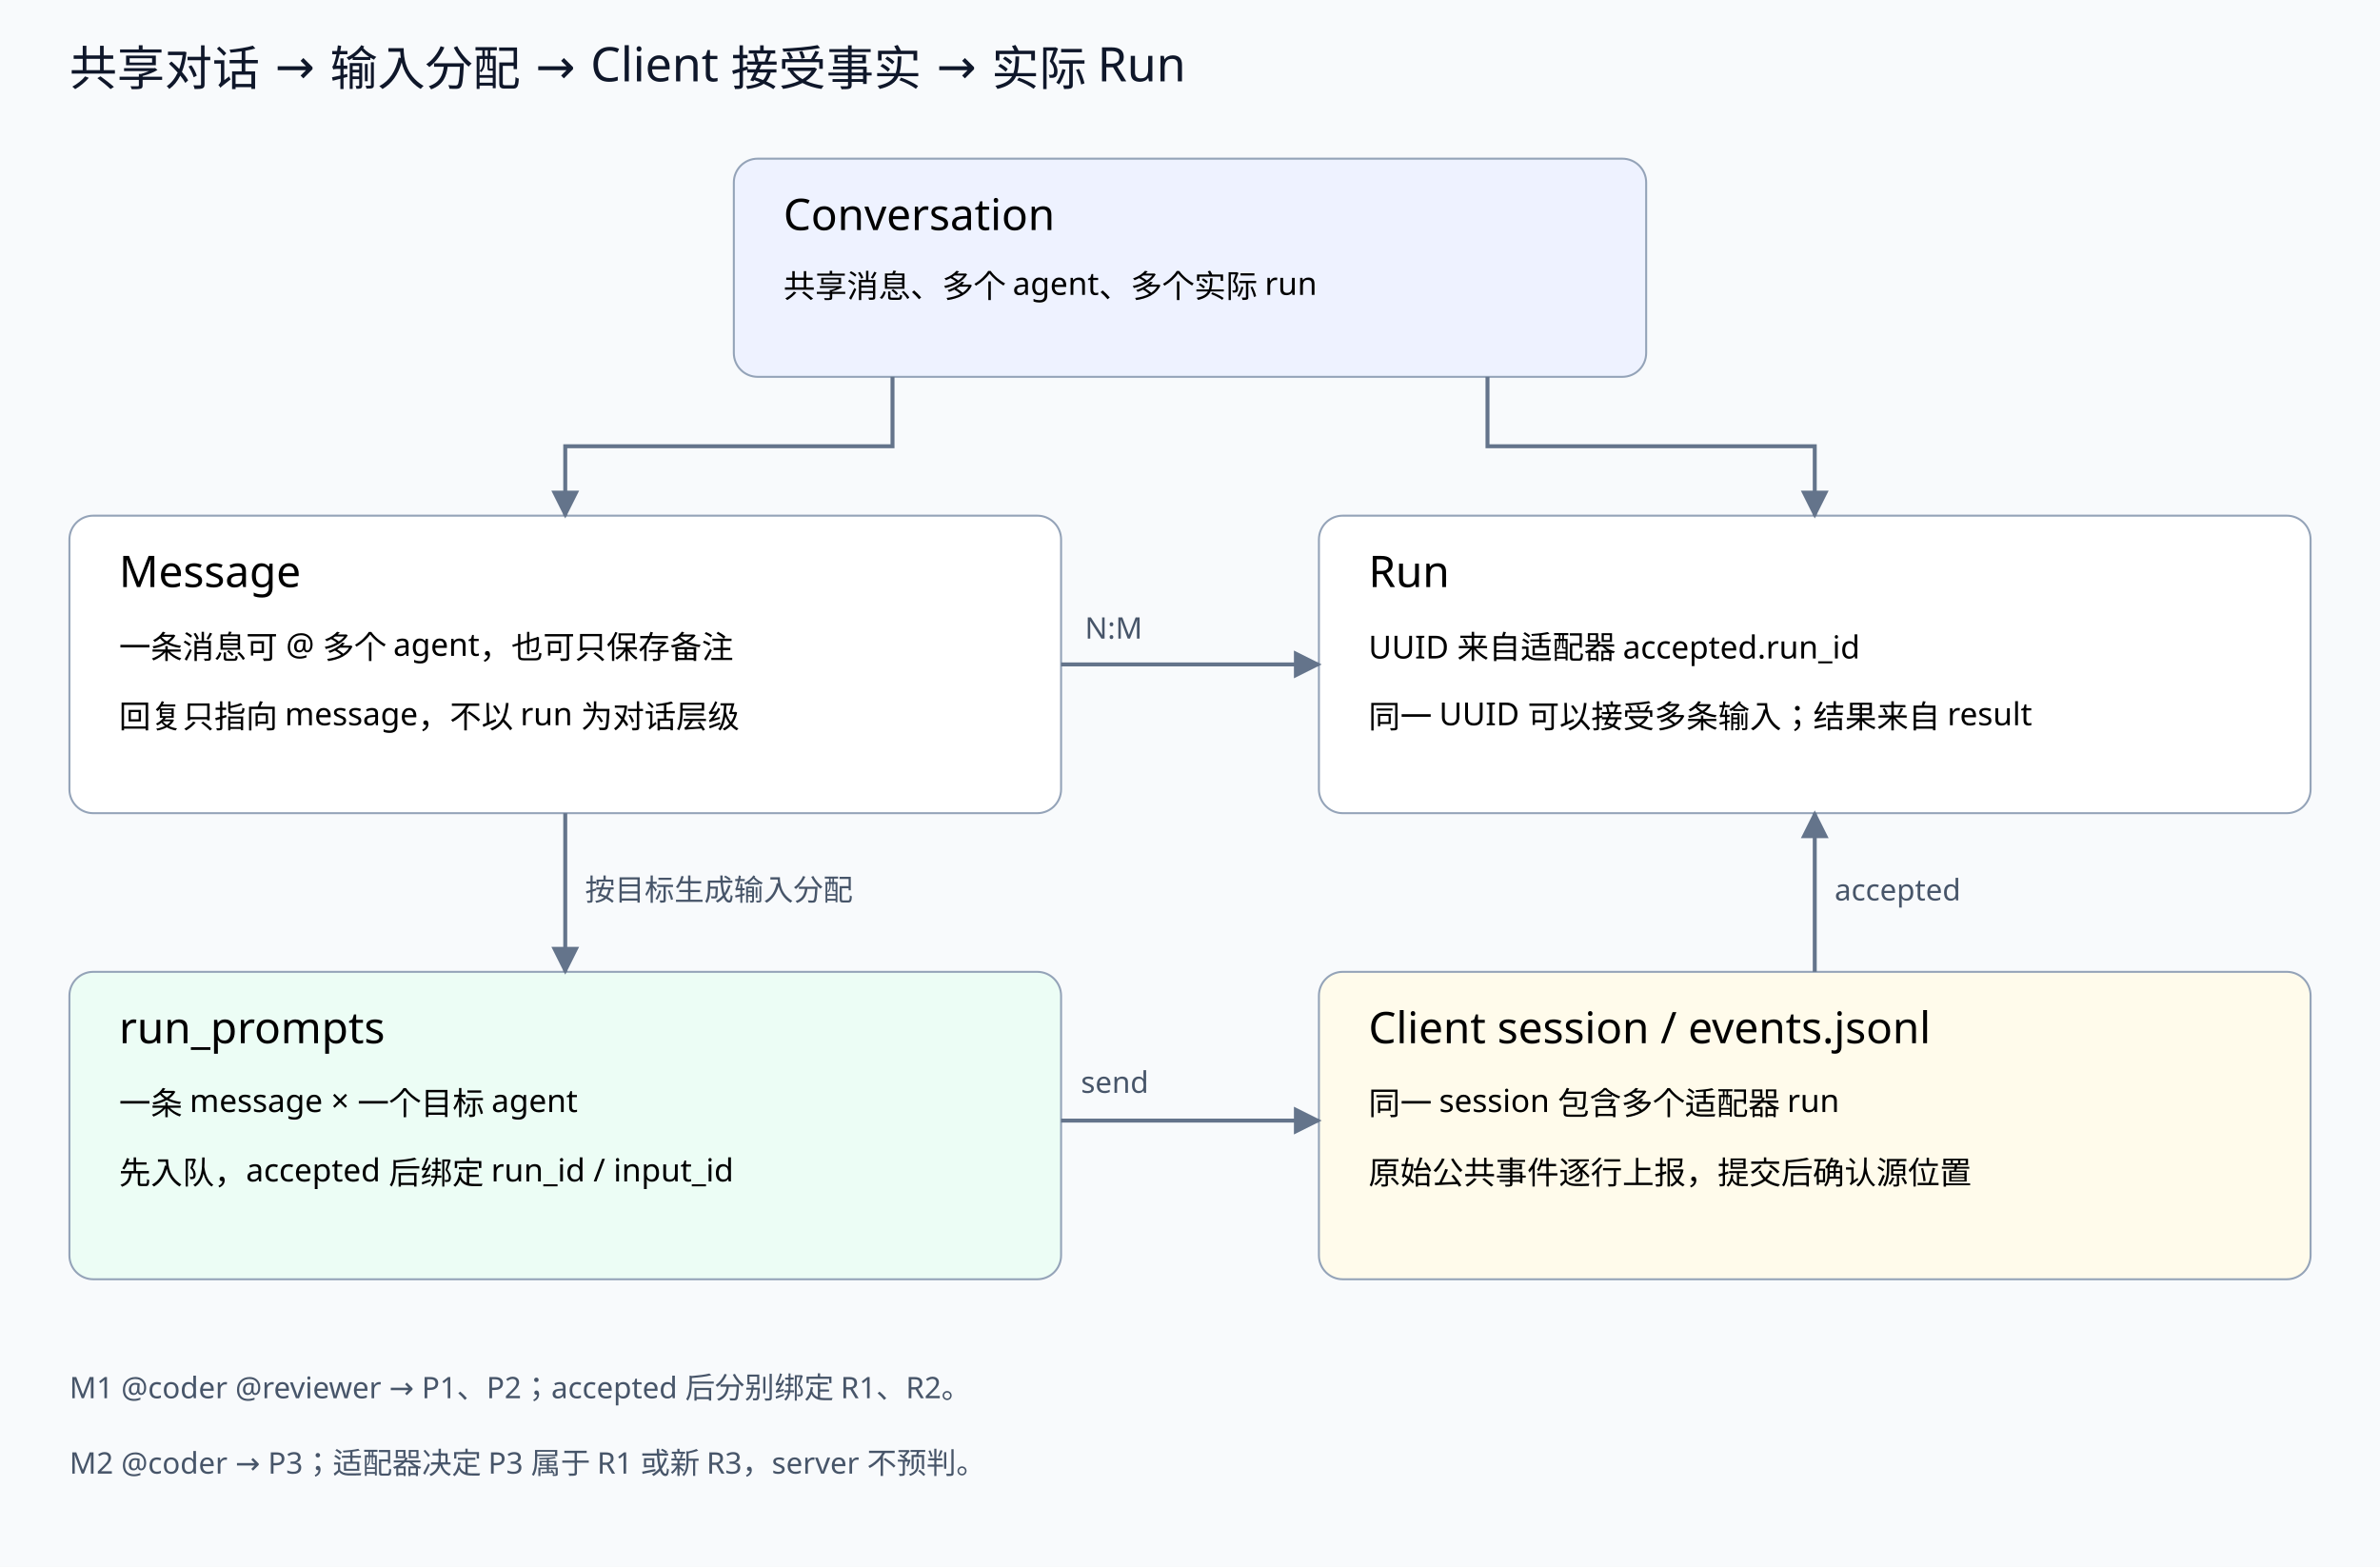
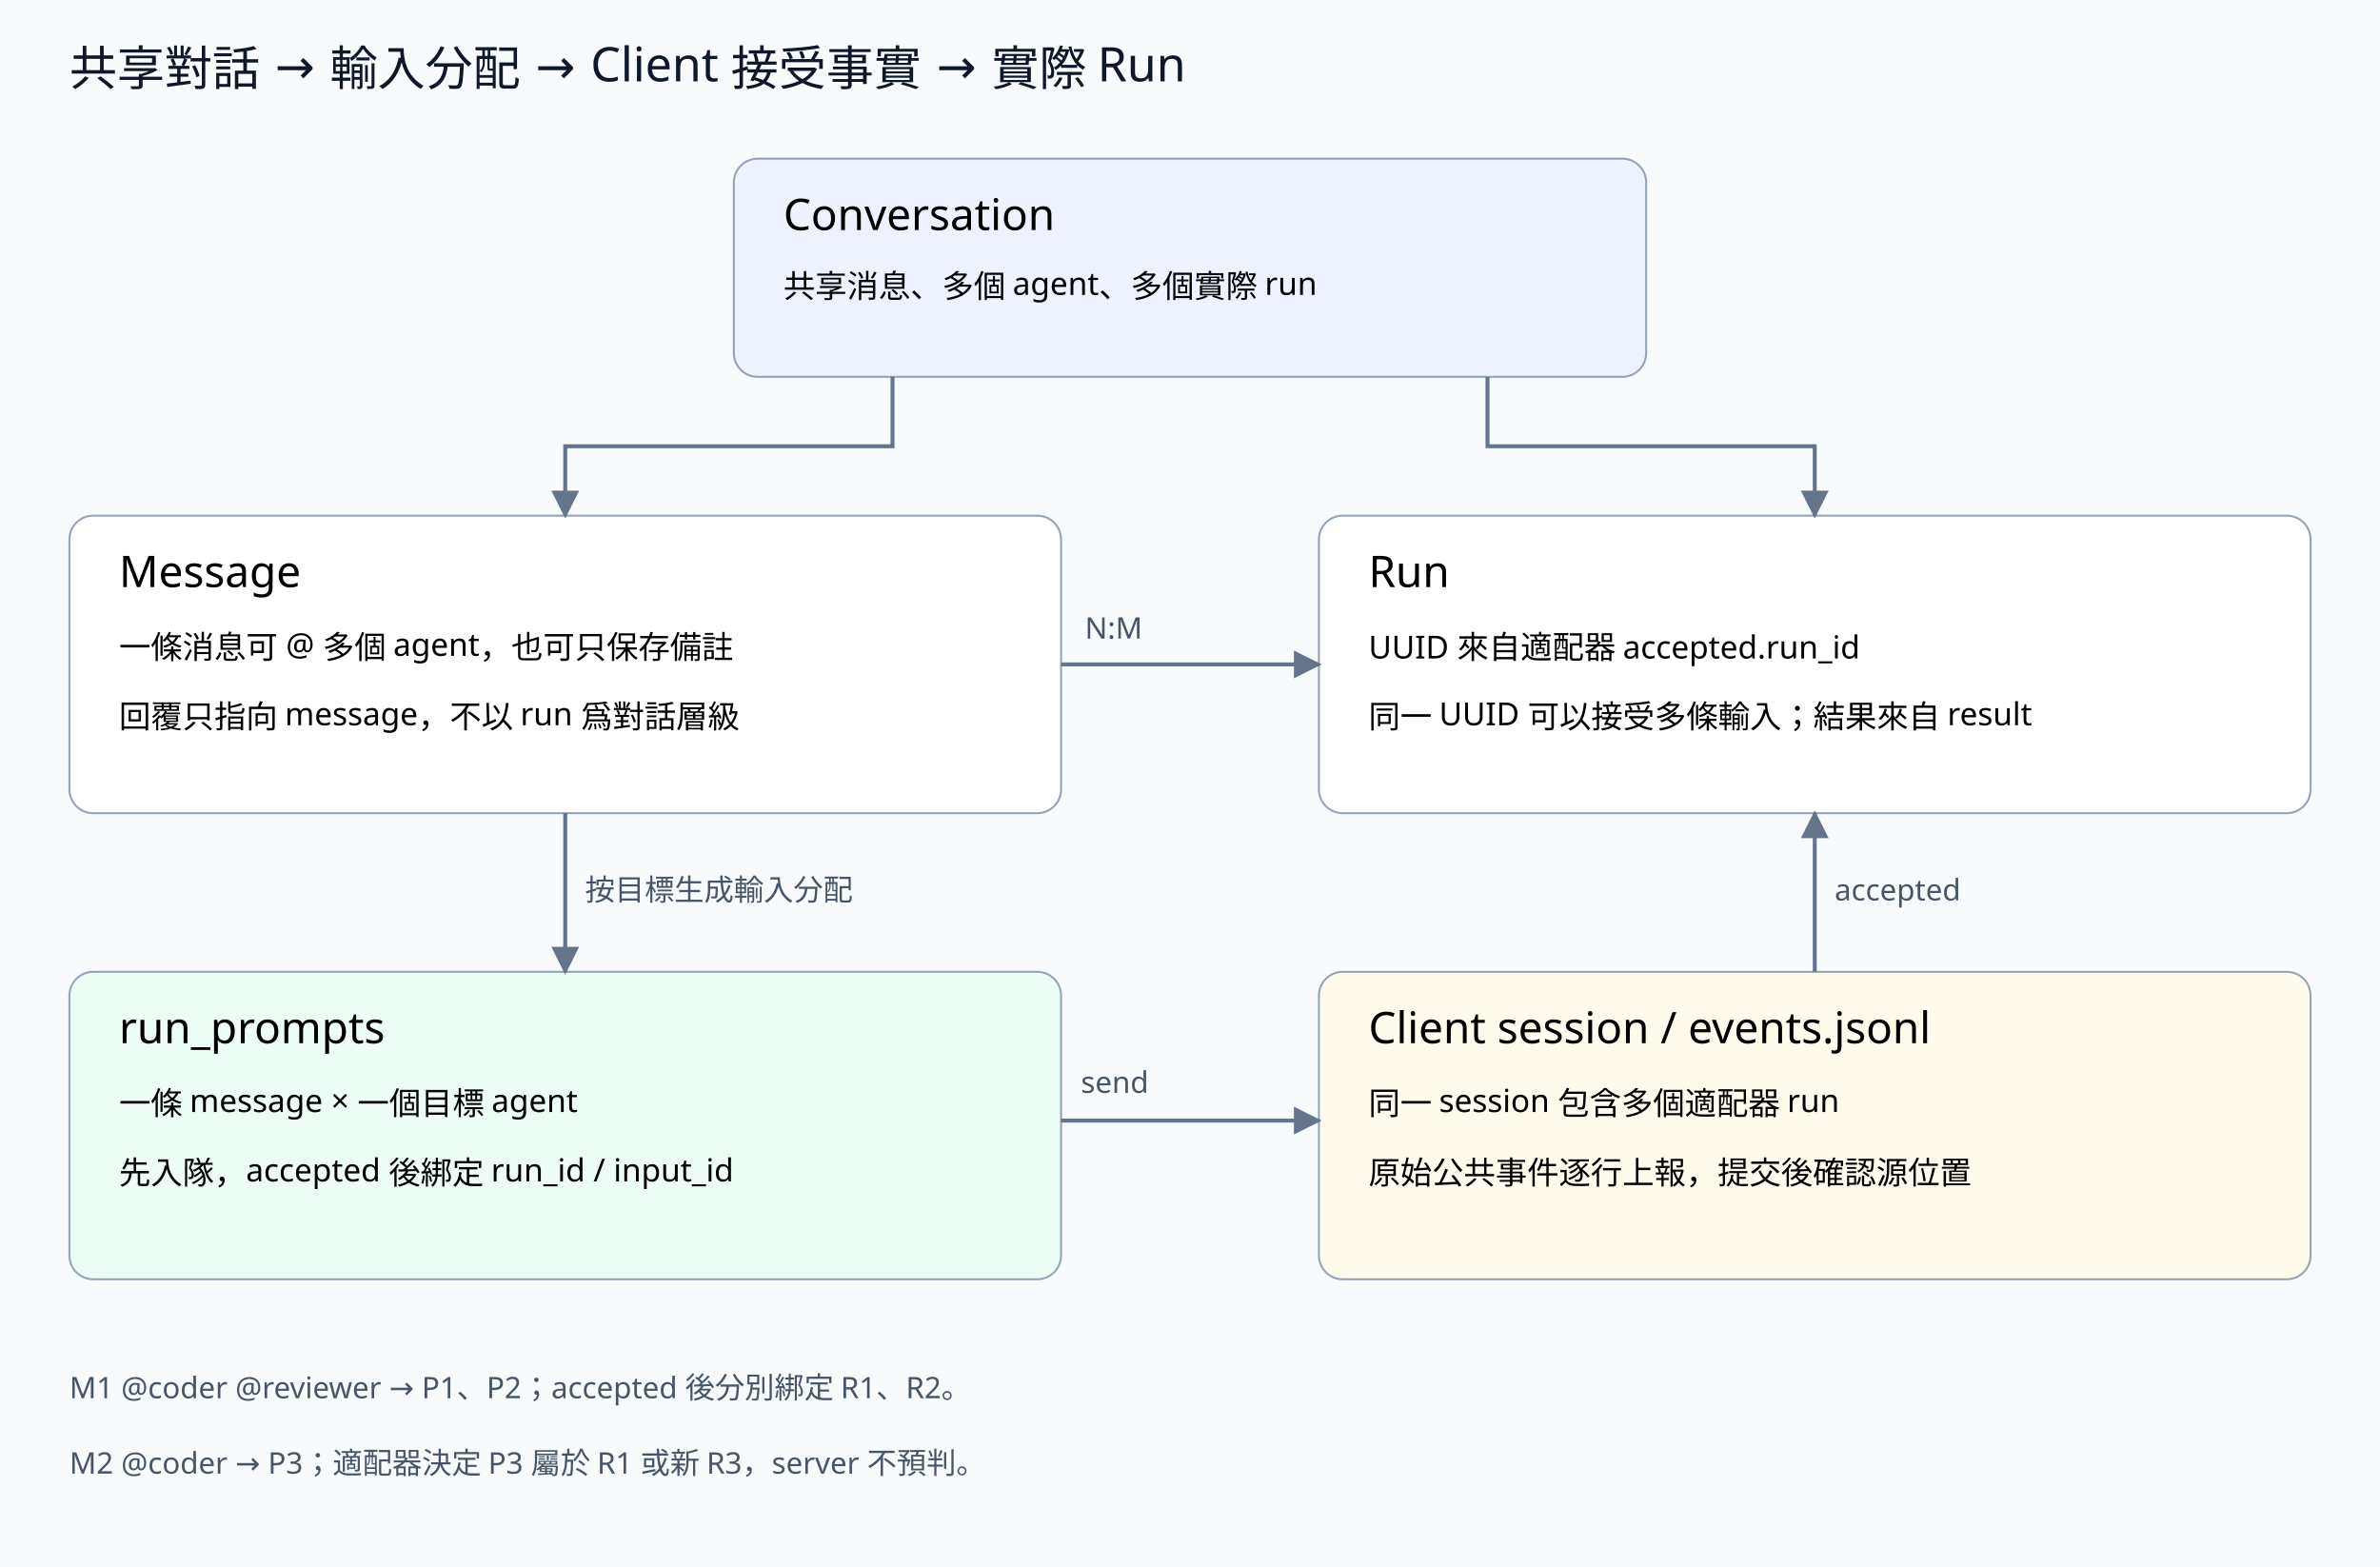
<svg xmlns="http://www.w3.org/2000/svg" width="1200" height="790" viewBox="0 0 1200 790" font-family="sans-serif" role="img" aria-labelledby="title desc">
  <defs>
    <marker id="arrow" viewBox="0 0 10 10" refX="9" refY="5" markerWidth="7" markerHeight="7" orient="auto">
      <path d="M0 0L10 5L0 10Z" fill="#64748b" />
    </marker>
  </defs>
  <rect width="1200" height="790" fill="#f8fafc" />
-   <text x="35" y="43" font-size="24" fill="#0f172a">共享对话 → 输入分配 → Client 接受事实 → 实际 Run</text>
+   <text x="35" y="43" font-size="24" fill="#0f172a">共享對話 → 輸入分配 → Client 接受事實 → 實際 Run</text>
  <rect x="370" y="80" width="460" height="110" rx="12" fill="#eef2ff" stroke="#94a3b8" />
  <text x="395" y="116" font-size="22">Conversation</text>
-   <text x="395" y="150" font-size="16">共享消息、多个 agent、多个实际 run</text>
+   <text x="395" y="150" font-size="16">共享消息、多個 agent、多個實際 run</text>
  <rect x="35" y="260" width="500" height="150" rx="12" fill="white" stroke="#94a3b8" />
  <text x="60" y="296" font-size="22">Message</text>
-   <text x="60" y="332" font-size="16">一条消息可 @ 多个 agent，也可只保存备注</text>
-   <text x="60" y="367" font-size="16">回复只指向 message，不以 run 为对话层级</text>
+   <text x="60" y="332" font-size="16">一條消息可 @ 多個 agent，也可只保存備註</text>
+   <text x="60" y="367" font-size="16">回覆只指向 message，不以 run 爲對話層級</text>
  <rect x="665" y="260" width="500" height="150" rx="12" fill="white" stroke="#94a3b8" />
  <text x="690" y="296" font-size="22">Run</text>
-   <text x="690" y="332" font-size="16">UUID 来自适配器 accepted.run_id</text>
-   <text x="690" y="367" font-size="16">同一 UUID 可以接受多条输入；结果来自 result</text>
+   <text x="690" y="332" font-size="16">UUID 來自適配器 accepted.run_id</text>
+   <text x="690" y="367" font-size="16">同一 UUID 可以接受多條輸入；結果來自 result</text>
  <rect x="35" y="490" width="500" height="155" rx="12" fill="#ecfdf5" stroke="#94a3b8" />
  <text x="60" y="526" font-size="22">run_prompts</text>
-   <text x="60" y="562" font-size="16">一条 message × 一个目标 agent</text>
-   <text x="60" y="597" font-size="16">先入队，accepted 后绑定 run_id / input_id</text>
+   <text x="60" y="562" font-size="16">一條 message × 一個目標 agent</text>
+   <text x="60" y="597" font-size="16">先入隊，accepted 後綁定 run_id / input_id</text>
  <rect x="665" y="490" width="500" height="155" rx="12" fill="#fffbeb" stroke="#94a3b8" />
  <text x="690" y="526" font-size="22">Client session / events.jsonl</text>
-   <text x="690" y="562" font-size="16">同一 session 包含多个适配器 run</text>
-   <text x="690" y="597" font-size="16">原始公共事件逐行上报，提交后确认源位置</text>
+   <text x="690" y="562" font-size="16">同一 session 包含多個適配器 run</text>
+   <text x="690" y="597" font-size="16">原始公共事件逐行上報，提交後確認源位置</text>
  <g fill="none" stroke="#64748b" stroke-width="2" marker-end="url(#arrow)">
    <path d="M450 190V225H285V260" />
    <path d="M750 190V225H915V260" />
    <path d="M285 410V490" />
    <path d="M535 565H665" />
    <path d="M915 490V410" />
    <path d="M535 335H665" />
  </g>
  <g font-size="15" fill="#475569">
-     <text x="295" y="454">按目标生成输入分配</text>
+     <text x="295" y="454">按目標生成輸入分配</text>
    <text x="545" y="551">send</text>
    <text x="925" y="454">accepted</text>
    <text x="547" y="322">N:M</text>
-     <text x="35" y="705">M1 @coder @reviewer → P1、P2；accepted 后分别绑定 R1、R2。</text>
-     <text x="35" y="743">M2 @coder → P3；适配器决定 P3 属于 R1 或新 R3，server 不预判。</text>
+     <text x="35" y="705">M1 @coder @reviewer → P1、P2；accepted 後分別綁定 R1、R2。</text>
+     <text x="35" y="743">M2 @coder → P3；適配器決定 P3 屬於 R1 或新 R3，server 不預判。</text>
  </g>
</svg>
